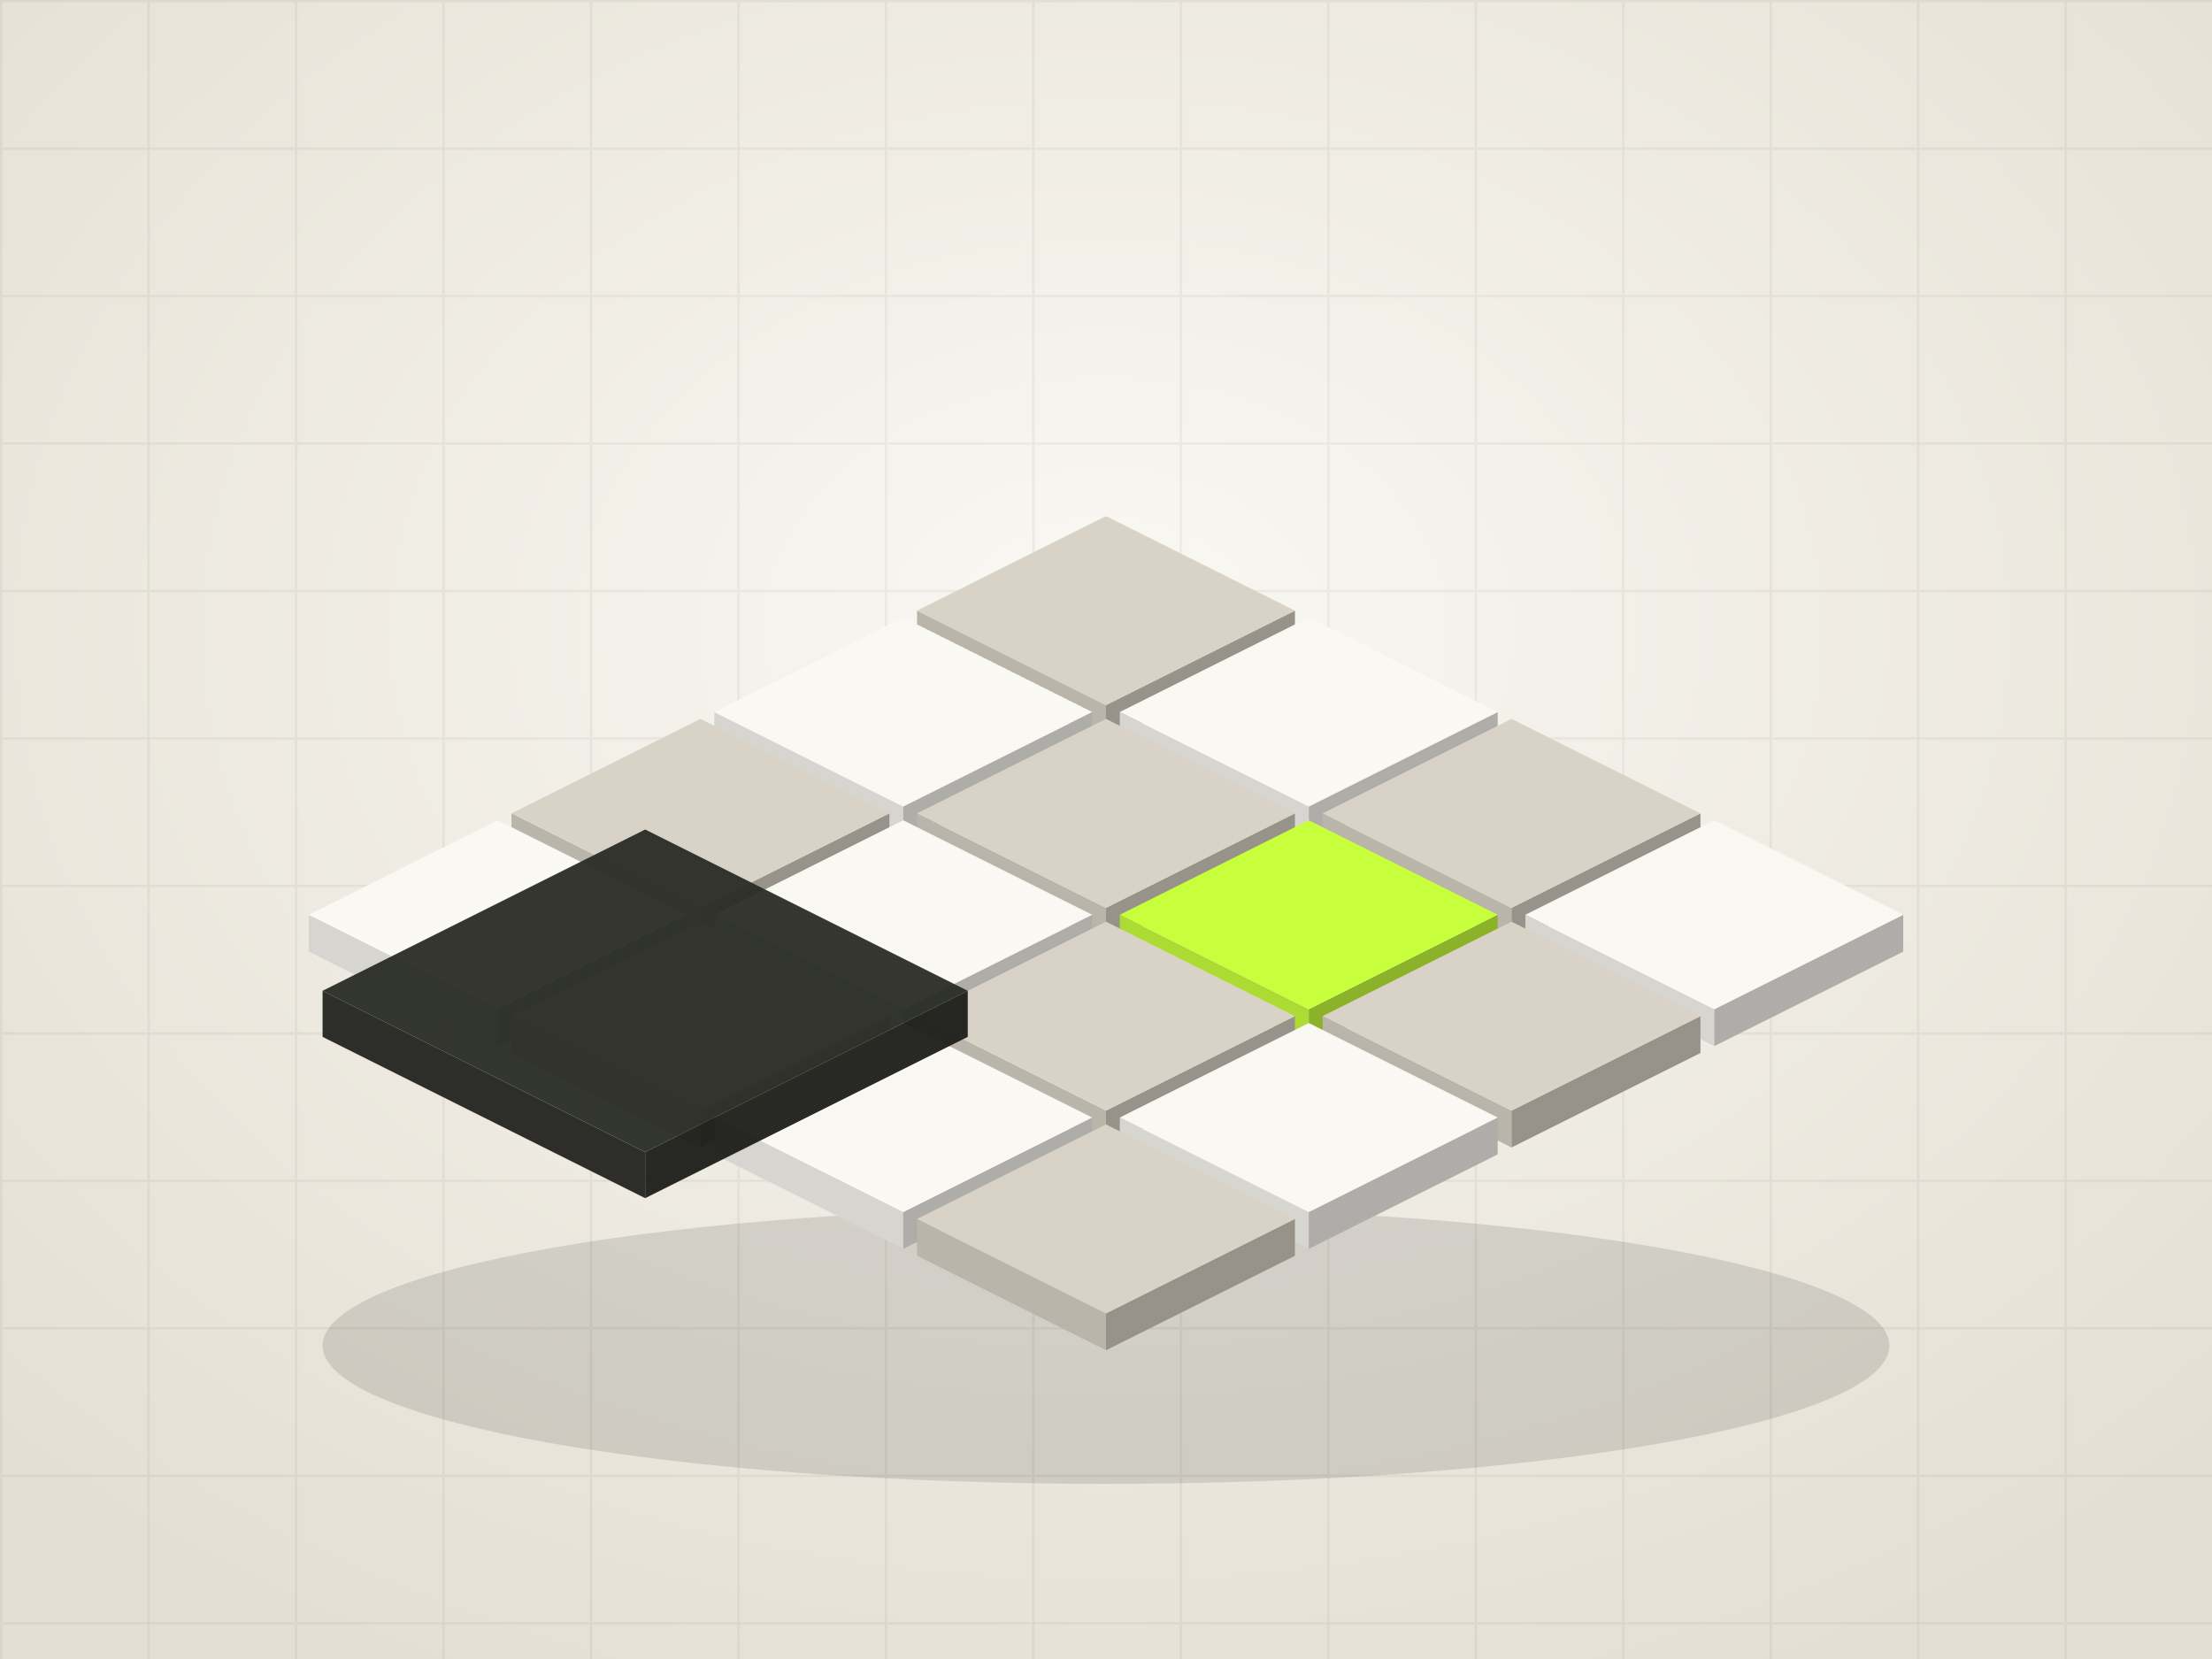
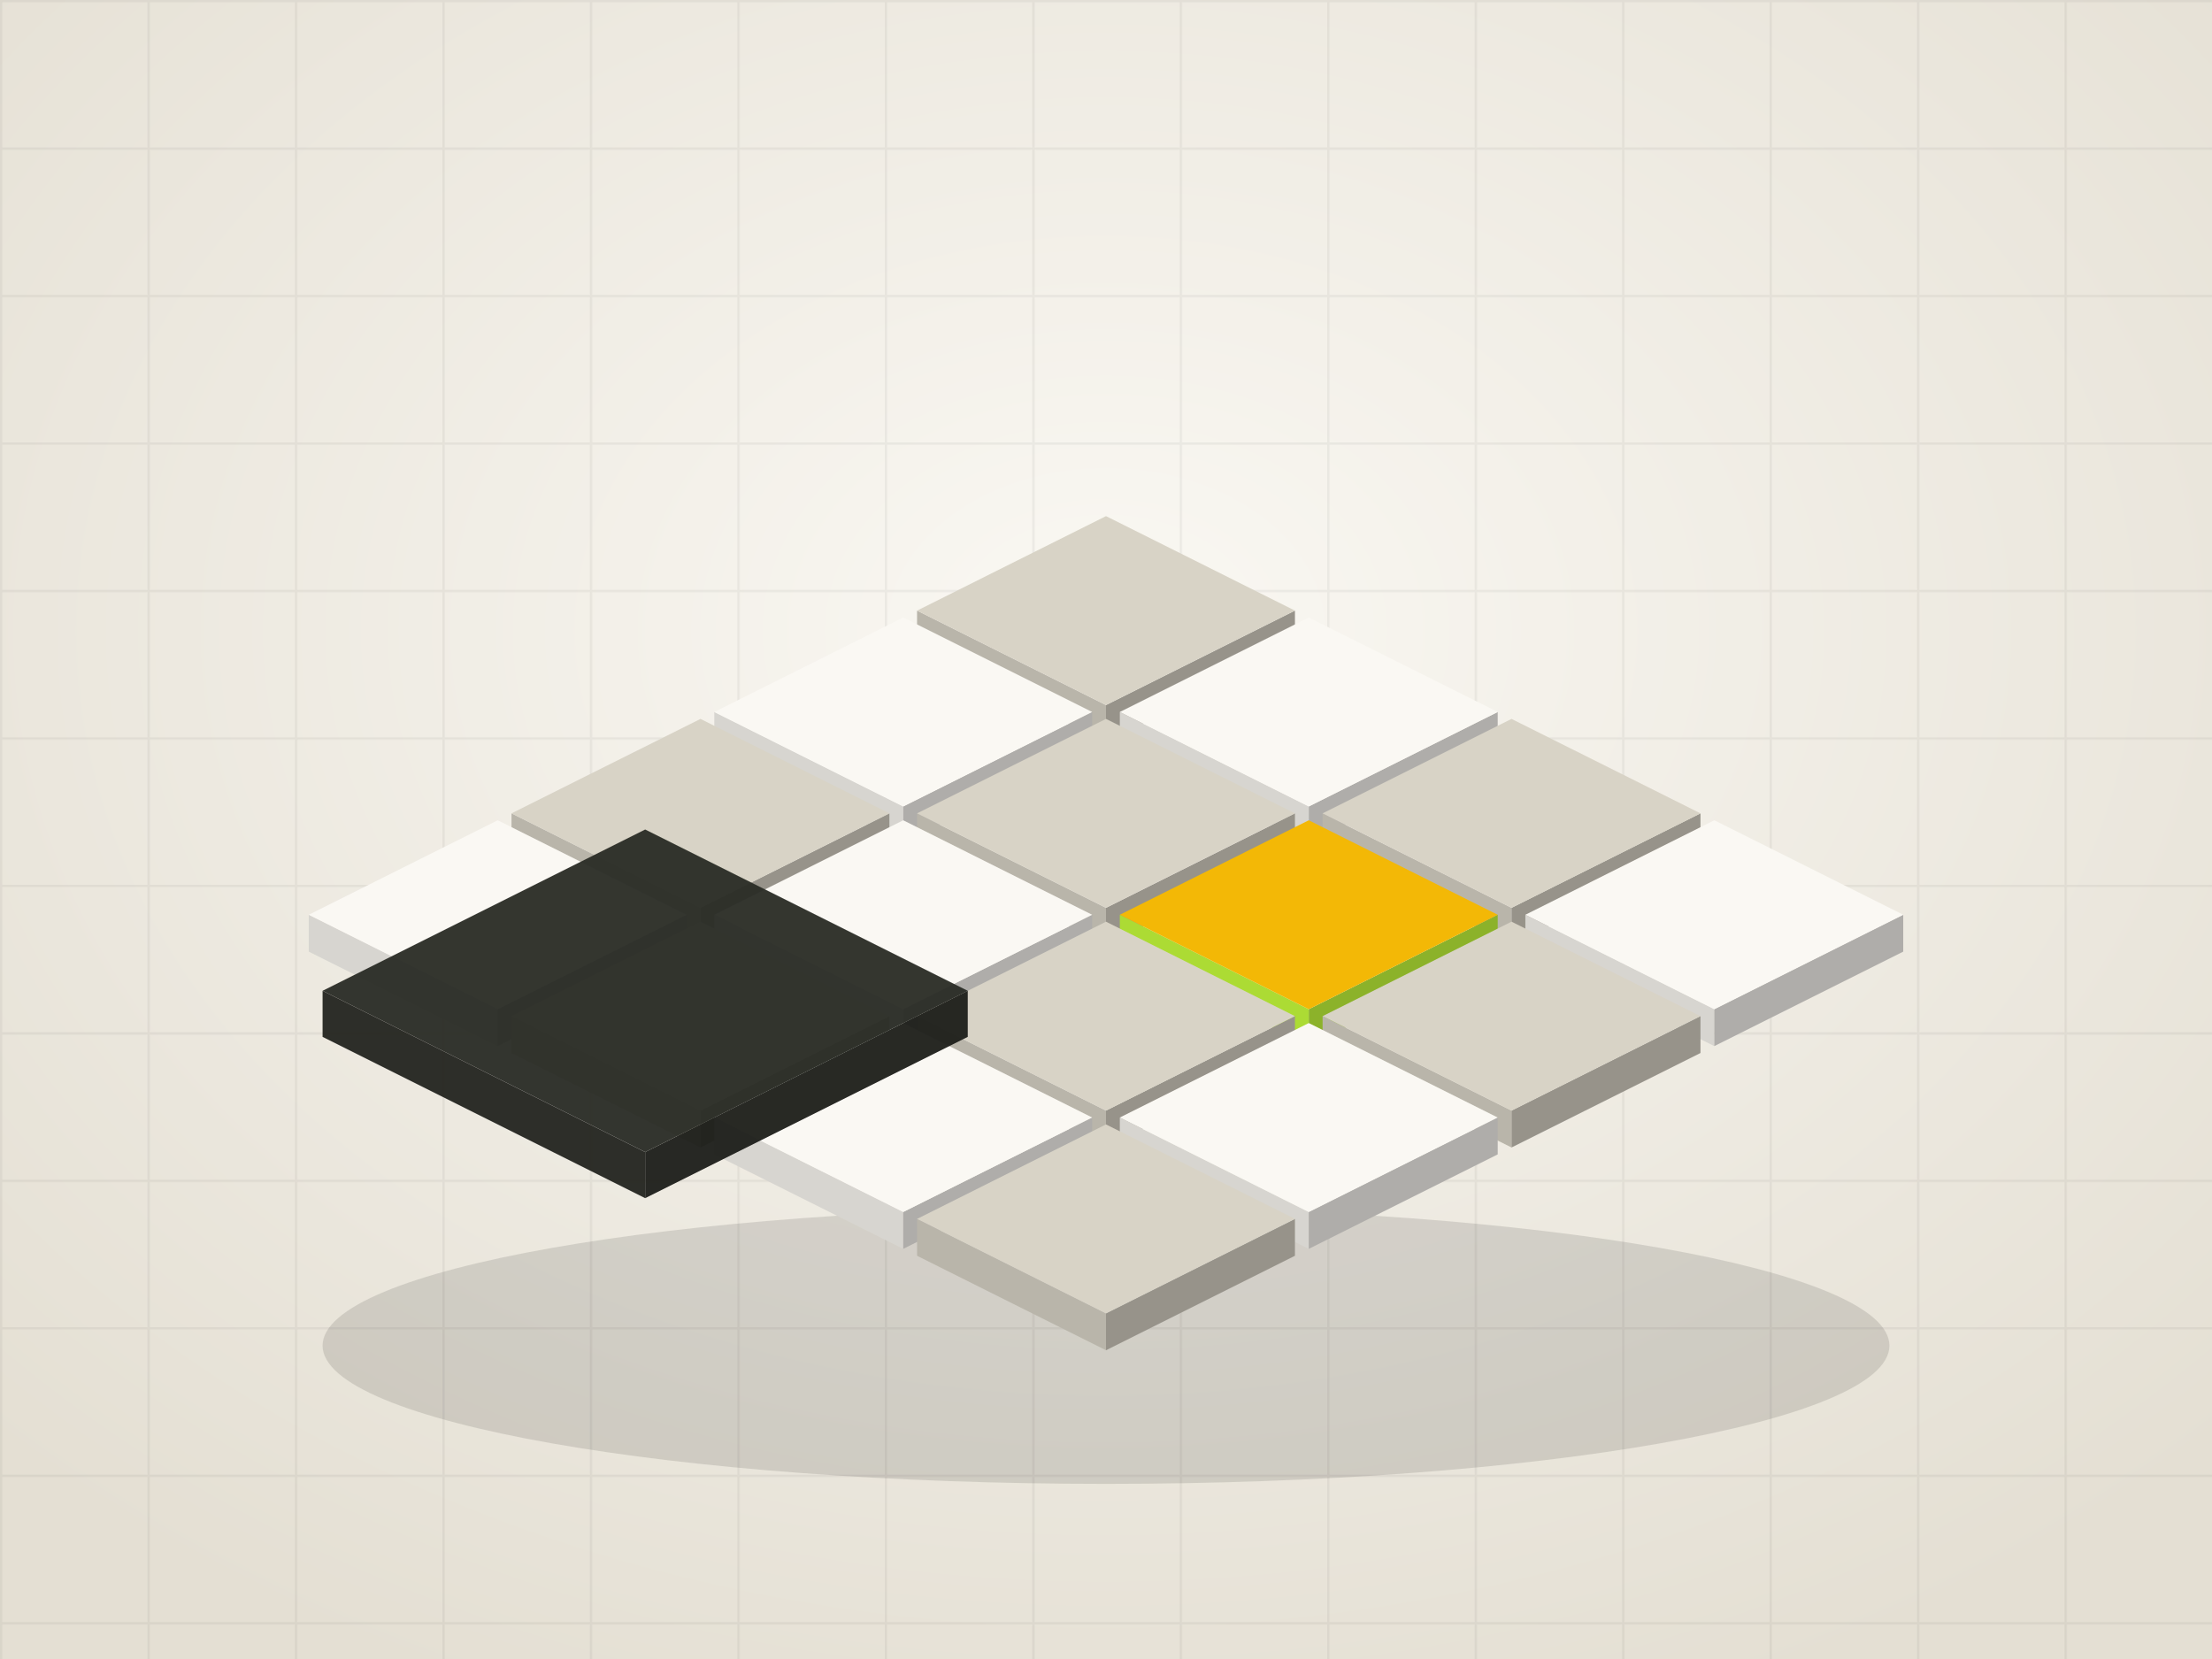
<svg xmlns="http://www.w3.org/2000/svg" viewBox="0 0 480 360" role="img" aria-label="Tiles illustration">
  <defs>
    <radialGradient id="g" cx="50%" cy="38%" r="70%">
      <stop offset="0" stop-color="#FAF8F3" />
      <stop offset="1" stop-color="#E4DFD3" />
    </radialGradient>
    <pattern id="grid" width="32" height="32" patternUnits="userSpaceOnUse">
      <path d="M32 0H0V32" fill="none" stroke="#0B0C0A" stroke-opacity=".05" />
    </pattern>
  </defs>
  <rect width="480" height="360" fill="url(#g)" />
  <rect width="480" height="360" fill="url(#grid)" />
  <ellipse cx="240" cy="292" rx="170" ry="30" fill="#0B0C0A" opacity=".12" />
  <g>
    <polygon points="199.0,132.5 240.0,153.0 240.0,161.0 199.0,140.5" fill="#B9B5AA" />
    <polygon points="240.0,153.0 281.0,132.5 281.0,140.5 240.0,161.0" fill="#97938A" />
    <polygon points="240.0,112.0 281.0,132.5 240.0,153.0 199.0,132.5" fill="#D8D3C6" />
  </g>
  <g>
    <polygon points="155.0,154.5 196.0,175.0 196.0,183.0 155.0,162.5" fill="#D7D5D0" />
    <polygon points="196.0,175.0 237.0,154.5 237.0,162.5 196.0,183.0" fill="#AFADAA" />
    <polygon points="196.0,134.0 237.0,154.5 196.0,175.0 155.0,154.5" fill="#FAF8F3" />
  </g>
  <g>
    <polygon points="111.0,176.5 152.0,197.0 152.0,205.0 111.0,184.5" fill="#B9B5AA" />
    <polygon points="152.0,197.0 193.0,176.5 193.0,184.5 152.0,205.0" fill="#97938A" />
    <polygon points="152.0,156.0 193.0,176.5 152.0,197.0 111.0,176.5" fill="#D8D3C6" />
  </g>
  <g>
    <polygon points="67.0,198.5 108.0,219.0 108.0,227.0 67.0,206.5" fill="#D7D5D0" />
    <polygon points="108.0,219.0 149.0,198.5 149.0,206.5 108.0,227.0" fill="#AFADAA" />
    <polygon points="108.0,178.0 149.0,198.5 108.0,219.0 67.0,198.5" fill="#FAF8F3" />
  </g>
  <g>
    <polygon points="243.0,154.5 284.0,175.0 284.0,183.0 243.0,162.5" fill="#D7D5D0" />
    <polygon points="284.0,175.0 325.0,154.5 325.0,162.5 284.0,183.0" fill="#AFADAA" />
    <polygon points="284.0,134.0 325.0,154.5 284.0,175.0 243.0,154.5" fill="#FAF8F3" />
  </g>
  <g>
    <polygon points="199.0,176.5 240.0,197.0 240.0,205.0 199.0,184.5" fill="#B9B5AA" />
    <polygon points="240.0,197.0 281.0,176.5 281.0,184.5 240.0,205.0" fill="#97938A" />
    <polygon points="240.0,156.0 281.0,176.5 240.0,197.0 199.0,176.5" fill="#D8D3C6" />
  </g>
  <g>
    <polygon points="155.0,198.5 196.0,219.0 196.0,227.0 155.0,206.5" fill="#D7D5D0" />
    <polygon points="196.0,219.0 237.0,198.5 237.0,206.5 196.0,227.0" fill="#AFADAA" />
    <polygon points="196.0,178.0 237.0,198.5 196.0,219.0 155.0,198.5" fill="#FAF8F3" />
  </g>
  <g>
    <polygon points="111.0,220.5 152.0,241.0 152.0,249.0 111.0,228.5" fill="#B9B5AA" />
    <polygon points="152.0,241.0 193.0,220.5 193.0,228.5 152.0,249.0" fill="#97938A" />
    <polygon points="152.0,200.0 193.0,220.5 152.0,241.0 111.0,220.5" fill="#D8D3C6" />
  </g>
  <g>
    <polygon points="287.0,176.5 328.0,197.0 328.0,205.0 287.0,184.5" fill="#B9B5AA" />
    <polygon points="328.0,197.0 369.0,176.5 369.0,184.5 328.0,205.0" fill="#97938A" />
    <polygon points="328.0,156.0 369.0,176.5 328.0,197.0 287.0,176.5" fill="#D8D3C6" />
  </g>
  <g>
    <polygon points="243.0,198.5 284.0,219.0 284.0,227.0 243.0,206.5" fill="#ACDB34" />
    <polygon points="284.0,219.0 325.0,198.5 325.0,206.5 284.0,227.0" fill="#8CB22A" />
-     <polygon points="284.0,178.0 325.0,198.5 284.0,219.0 243.0,198.5" fill="#C8FF3D" />
+     <polygon points="284.0,178.0 325.0,198.5 284.0,219.0 243.0,198.5" fill="#F3B806" />
  </g>
  <g>
    <polygon points="199.0,220.5 240.0,241.0 240.0,249.0 199.0,228.5" fill="#B9B5AA" />
    <polygon points="240.0,241.0 281.0,220.5 281.0,228.5 240.0,249.0" fill="#97938A" />
    <polygon points="240.0,200.0 281.0,220.5 240.0,241.0 199.0,220.5" fill="#D8D3C6" />
  </g>
  <g>
    <polygon points="155.0,242.5 196.0,263.0 196.0,271.0 155.0,250.5" fill="#D7D5D0" />
    <polygon points="196.0,263.0 237.0,242.5 237.0,250.5 196.0,271.0" fill="#AFADAA" />
    <polygon points="196.0,222.0 237.0,242.5 196.0,263.0 155.0,242.5" fill="#FAF8F3" />
  </g>
  <g>
    <polygon points="331.0,198.5 372.0,219.0 372.0,227.0 331.0,206.5" fill="#D7D5D0" />
    <polygon points="372.0,219.0 413.0,198.5 413.0,206.5 372.0,227.0" fill="#AFADAA" />
    <polygon points="372.0,178.0 413.0,198.5 372.0,219.0 331.0,198.5" fill="#FAF8F3" />
  </g>
  <g>
    <polygon points="287.0,220.5 328.0,241.0 328.0,249.0 287.0,228.5" fill="#B9B5AA" />
    <polygon points="328.0,241.0 369.0,220.5 369.0,228.5 328.0,249.0" fill="#97938A" />
    <polygon points="328.0,200.0 369.0,220.5 328.0,241.0 287.0,220.5" fill="#D8D3C6" />
  </g>
  <g>
    <polygon points="243.0,242.5 284.0,263.0 284.0,271.0 243.0,250.5" fill="#D7D5D0" />
    <polygon points="284.0,263.0 325.0,242.5 325.0,250.5 284.0,271.0" fill="#AFADAA" />
    <polygon points="284.0,222.0 325.0,242.5 284.0,263.0 243.0,242.5" fill="#FAF8F3" />
  </g>
  <g>
    <polygon points="199.0,264.5 240.0,285.0 240.0,293.0 199.0,272.5" fill="#B9B5AA" />
    <polygon points="240.0,285.0 281.0,264.5 281.0,272.5 240.0,293.0" fill="#97938A" />
    <polygon points="240.0,244.0 281.0,264.5 240.0,285.0 199.0,264.5" fill="#D8D3C6" />
  </g>
  <g opacity=".95">
    <polygon points="70.0,215.0 140.0,250.0 140.0,260.0 70.0,225.0" fill="#242520" />
    <polygon points="140.0,250.0 210.0,215.0 210.0,225.0 140.0,260.0" fill="#1D1E1A" />
    <polygon points="140.0,180.0 210.0,215.0 140.0,250.0 70.0,215.0" fill="#2A2C26" />
  </g>
</svg>
